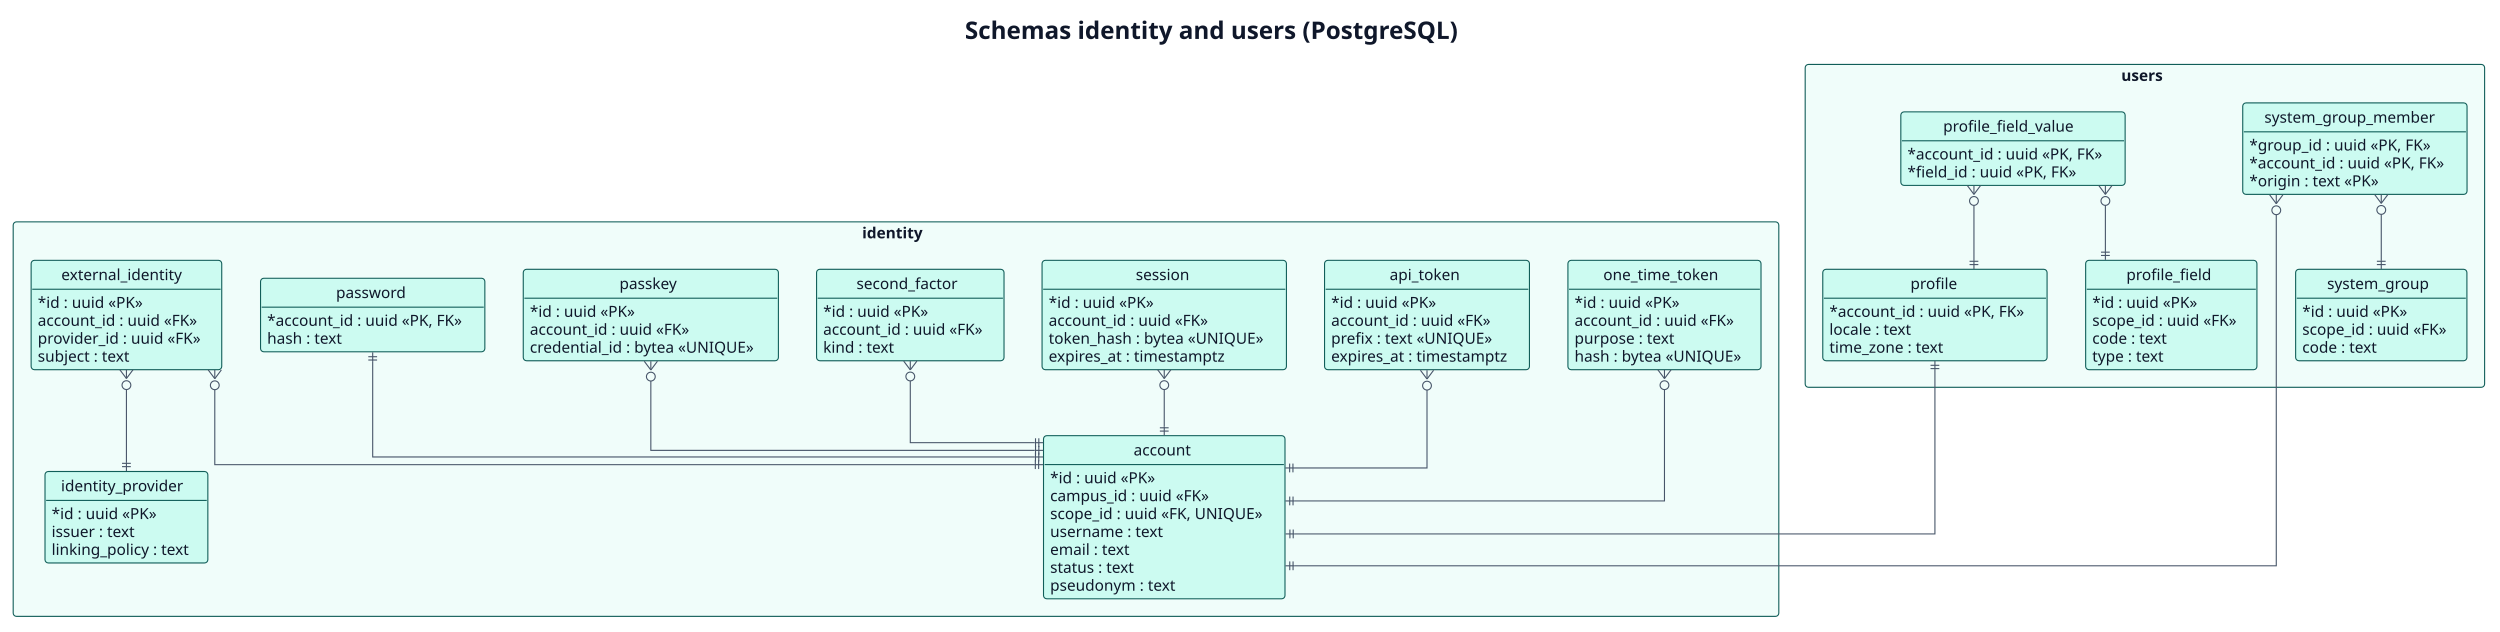
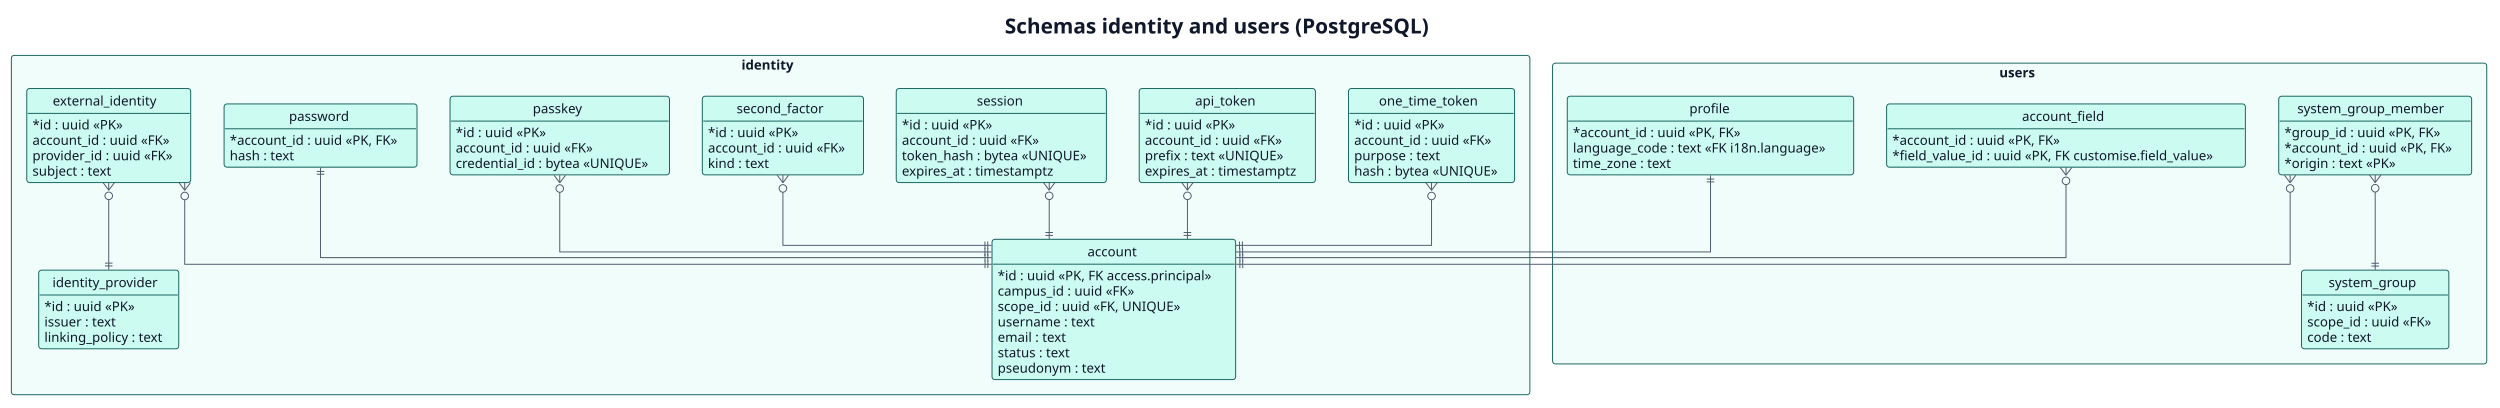
- <svg xmlns="http://www.w3.org/2000/svg" version="1.1" data-diagram-type="CLASS" style="width:2274px;height:574px;background:#FFFFFF;" width="2274px" height="574px" viewBox="0 0 2274 574" zoomAndPan="magnify" preserveAspectRatio="none" contentStyleType="text/css">
+ <svg xmlns="http://www.w3.org/2000/svg" version="1.1" data-diagram-type="CLASS" style="width:2644px;height:431px;background:#FFFFFF;" width="2644px" height="431px" viewBox="0 0 2644 431" zoomAndPan="magnify" preserveAspectRatio="none" contentStyleType="text/css">
  <defs />
  <g font-family="sans-serif" lengthAdjust="spacing">
    <g class="title" data-source-line="108">
-       <text x="877.661" y="35.421" fill="#0F172A" font-size="22" textLength="516.678" font-weight="700" font-family="Verdana">Schemas identity and users (PostgreSQL)</text>
+       <text x="1062.661" y="35.421" fill="#0F172A" font-size="22" textLength="516.678" font-weight="700" font-family="Verdana">Schemas identity and users (PostgreSQL)</text>
    </g>
    <g class="cluster" data-qualified-name="identity" id="ent0001" data-source-line="110">
-       <rect x="12" y="201.799" width="1606" height="358.86" fill="#F0FDFA" style="stroke:#115E59;stroke-width:1;" rx="3" ry="3" />
-       <text x="784.204" y="216.794" fill="#0F172A" font-size="14" textLength="61.592" font-weight="700" font-family="Verdana">identity</text>
+       <rect x="12" y="58.609" width="1606" height="358.86" fill="#F0FDFA" style="stroke:#115E59;stroke-width:1;" rx="3" ry="3" />
+       <text x="784.204" y="73.604" fill="#0F172A" font-size="14" textLength="61.592" font-weight="700" font-family="Verdana">identity</text>
    </g>
    <g class="cluster" data-qualified-name="users" id="ent0011" data-source-line="164">
-       <rect x="1642" y="58.609" width="618" height="293.67" fill="#F0FDFA" style="stroke:#115E59;stroke-width:1;" rx="3" ry="3" />
-       <text x="1929.484" y="73.604" fill="#0F172A" font-size="14" textLength="43.032" font-weight="700" font-family="Verdana">users</text>
+       <rect x="1642" y="66.759" width="988" height="318.12" fill="#F0FDFA" style="stroke:#115E59;stroke-width:1;" rx="3" ry="3" />
+       <text x="2114.484" y="81.754" fill="#0F172A" font-size="14" textLength="43.032" font-weight="700" font-family="Verdana">users</text>
    </g>
    <g class="entity" data-qualified-name="identity.account" id="ent0002" data-source-line="111">
-       <rect x="949.18" y="396.279" width="219.648" height="148.375" fill="#CCFBF1" style="stroke:#115E59;stroke-width:1;" rx="3" ry="3" />
-       <text x="1031.117" y="414.274" fill="#0F172A" font-size="14" textLength="55.774" font-family="Verdana">account</text>
-       <line x1="950.18" y1="422.576" x2="1167.828" y2="422.576" style="stroke:#115E59;stroke-width:1;" />
-       <text x="955.18" y="439.571" fill="#0F172A" font-size="14" textLength="103.12" font-family="Verdana">*id : uuid «PK»</text>
-       <text x="955.18" y="455.868" fill="#0F172A" font-size="14" textLength="157.698" font-family="Verdana">campus_id : uuid «FK»</text>
-       <text x="955.18" y="472.165" fill="#0F172A" font-size="14" textLength="207.648" font-family="Verdana">scope_id : uuid «FK, UNIQUE»</text>
-       <text x="955.18" y="488.462" fill="#0F172A" font-size="14" textLength="111.733" font-family="Verdana">username : text</text>
-       <text x="955.18" y="504.759" fill="#0F172A" font-size="14" textLength="80.104" font-family="Verdana">email : text</text>
-       <text x="955.18" y="521.056" fill="#0F172A" font-size="14" textLength="84.513" font-family="Verdana">status : text</text>
-       <text x="955.18" y="537.353" fill="#0F172A" font-size="14" textLength="123.409" font-family="Verdana">pseudonym : text</text>
+       <rect x="1049.16" y="253.089" width="257.677" height="148.375" fill="#CCFBF1" style="stroke:#115E59;stroke-width:1;" rx="3" ry="3" />
+       <text x="1150.111" y="271.084" fill="#0F172A" font-size="14" textLength="55.774" font-family="Verdana">account</text>
+       <line x1="1050.16" y1="279.386" x2="1305.837" y2="279.386" style="stroke:#115E59;stroke-width:1;" />
+       <text x="1055.16" y="296.381" fill="#0F172A" font-size="14" textLength="245.677" font-family="Verdana">*id : uuid «PK, FK access.principal»</text>
+       <text x="1055.16" y="312.678" fill="#0F172A" font-size="14" textLength="157.698" font-family="Verdana">campus_id : uuid «FK»</text>
+       <text x="1055.16" y="328.975" fill="#0F172A" font-size="14" textLength="207.648" font-family="Verdana">scope_id : uuid «FK, UNIQUE»</text>
+       <text x="1055.16" y="345.272" fill="#0F172A" font-size="14" textLength="111.733" font-family="Verdana">username : text</text>
+       <text x="1055.16" y="361.569" fill="#0F172A" font-size="14" textLength="80.104" font-family="Verdana">email : text</text>
+       <text x="1055.16" y="377.866" fill="#0F172A" font-size="14" textLength="84.513" font-family="Verdana">status : text</text>
+       <text x="1055.16" y="394.163" fill="#0F172A" font-size="14" textLength="123.409" font-family="Verdana">pseudonym : text</text>
    </g>
    <g class="entity" data-qualified-name="identity.password" id="ent0003" data-source-line="120">
-       <rect x="236.99" y="253.099" width="204.028" height="66.891" fill="#CCFBF1" style="stroke:#115E59;stroke-width:1;" rx="3" ry="3" />
-       <text x="305.648" y="271.094" fill="#0F172A" font-size="14" textLength="66.712" font-family="Verdana">password</text>
-       <line x1="237.99" y1="279.396" x2="440.018" y2="279.396" style="stroke:#115E59;stroke-width:1;" />
-       <text x="242.99" y="296.391" fill="#0F172A" font-size="14" textLength="192.028" font-family="Verdana">*account_id : uuid «PK, FK»</text>
-       <text x="242.99" y="312.688" fill="#0F172A" font-size="14" textLength="75.113" font-family="Verdana">hash : text</text>
+       <rect x="236.99" y="109.909" width="204.028" height="66.891" fill="#CCFBF1" style="stroke:#115E59;stroke-width:1;" rx="3" ry="3" />
+       <text x="305.648" y="127.904" fill="#0F172A" font-size="14" textLength="66.712" font-family="Verdana">password</text>
+       <line x1="237.99" y1="136.206" x2="440.018" y2="136.206" style="stroke:#115E59;stroke-width:1;" />
+       <text x="242.99" y="153.201" fill="#0F172A" font-size="14" textLength="192.028" font-family="Verdana">*account_id : uuid «PK, FK»</text>
+       <text x="242.99" y="169.498" fill="#0F172A" font-size="14" textLength="75.113" font-family="Verdana">hash : text</text>
    </g>
    <g class="entity" data-qualified-name="identity.passkey" id="ent0004" data-source-line="124">
-       <rect x="475.96" y="244.949" width="232.076" height="83.188" fill="#CCFBF1" style="stroke:#115E59;stroke-width:1;" rx="3" ry="3" />
-       <text x="563.468" y="262.944" fill="#0F172A" font-size="14" textLength="57.06" font-family="Verdana">passkey</text>
-       <line x1="476.96" y1="271.246" x2="707.036" y2="271.246" style="stroke:#115E59;stroke-width:1;" />
-       <text x="481.96" y="288.241" fill="#0F172A" font-size="14" textLength="103.12" font-family="Verdana">*id : uuid «PK»</text>
-       <text x="481.96" y="304.538" fill="#0F172A" font-size="14" textLength="158.505" font-family="Verdana">account_id : uuid «FK»</text>
-       <text x="481.96" y="320.835" fill="#0F172A" font-size="14" textLength="220.076" font-family="Verdana">credential_id : bytea «UNIQUE»</text>
+       <rect x="475.96" y="101.759" width="232.076" height="83.188" fill="#CCFBF1" style="stroke:#115E59;stroke-width:1;" rx="3" ry="3" />
+       <text x="563.468" y="119.754" fill="#0F172A" font-size="14" textLength="57.06" font-family="Verdana">passkey</text>
+       <line x1="476.96" y1="128.056" x2="707.036" y2="128.056" style="stroke:#115E59;stroke-width:1;" />
+       <text x="481.96" y="145.051" fill="#0F172A" font-size="14" textLength="103.12" font-family="Verdana">*id : uuid «PK»</text>
+       <text x="481.96" y="161.348" fill="#0F172A" font-size="14" textLength="158.505" font-family="Verdana">account_id : uuid «FK»</text>
+       <text x="481.96" y="177.645" fill="#0F172A" font-size="14" textLength="220.076" font-family="Verdana">credential_id : bytea «UNIQUE»</text>
    </g>
    <g class="entity" data-qualified-name="identity.identity_provider" id="ent0005" data-source-line="129">
-       <rect x="40.94" y="428.879" width="148.117" height="83.188" fill="#CCFBF1" style="stroke:#115E59;stroke-width:1;" rx="3" ry="3" />
-       <text x="55.471" y="446.874" fill="#0F172A" font-size="14" textLength="119.055" font-family="Verdana">identity_provider</text>
-       <line x1="41.94" y1="455.176" x2="188.057" y2="455.176" style="stroke:#115E59;stroke-width:1;" />
-       <text x="46.94" y="472.171" fill="#0F172A" font-size="14" textLength="103.12" font-family="Verdana">*id : uuid «PK»</text>
-       <text x="46.94" y="488.468" fill="#0F172A" font-size="14" textLength="83.214" font-family="Verdana">issuer : text</text>
-       <text x="46.94" y="504.765" fill="#0F172A" font-size="14" textLength="136.117" font-family="Verdana">linking_policy : text</text>
+       <rect x="40.94" y="285.689" width="148.117" height="83.188" fill="#CCFBF1" style="stroke:#115E59;stroke-width:1;" rx="3" ry="3" />
+       <text x="55.471" y="303.684" fill="#0F172A" font-size="14" textLength="119.055" font-family="Verdana">identity_provider</text>
+       <line x1="41.94" y1="311.986" x2="188.057" y2="311.986" style="stroke:#115E59;stroke-width:1;" />
+       <text x="46.94" y="328.981" fill="#0F172A" font-size="14" textLength="103.12" font-family="Verdana">*id : uuid «PK»</text>
+       <text x="46.94" y="345.278" fill="#0F172A" font-size="14" textLength="83.214" font-family="Verdana">issuer : text</text>
+       <text x="46.94" y="361.575" fill="#0F172A" font-size="14" textLength="136.117" font-family="Verdana">linking_policy : text</text>
    </g>
    <g class="entity" data-qualified-name="identity.external_identity" id="ent0006" data-source-line="134">
-       <rect x="28.32" y="236.799" width="173.369" height="99.484" fill="#CCFBF1" style="stroke:#115E59;stroke-width:1;" rx="3" ry="3" />
-       <text x="55.747" y="254.794" fill="#0F172A" font-size="14" textLength="118.515" font-family="Verdana">external_identity</text>
-       <line x1="29.32" y1="263.096" x2="200.689" y2="263.096" style="stroke:#115E59;stroke-width:1;" />
-       <text x="34.32" y="280.091" fill="#0F172A" font-size="14" textLength="103.12" font-family="Verdana">*id : uuid «PK»</text>
-       <text x="34.32" y="296.388" fill="#0F172A" font-size="14" textLength="158.505" font-family="Verdana">account_id : uuid «FK»</text>
-       <text x="34.32" y="312.685" fill="#0F172A" font-size="14" textLength="161.369" font-family="Verdana">provider_id : uuid «FK»</text>
-       <text x="34.32" y="328.982" fill="#0F172A" font-size="14" textLength="92.237" font-family="Verdana">subject : text</text>
+       <rect x="28.32" y="93.609" width="173.369" height="99.484" fill="#CCFBF1" style="stroke:#115E59;stroke-width:1;" rx="3" ry="3" />
+       <text x="55.747" y="111.604" fill="#0F172A" font-size="14" textLength="118.515" font-family="Verdana">external_identity</text>
+       <line x1="29.32" y1="119.906" x2="200.689" y2="119.906" style="stroke:#115E59;stroke-width:1;" />
+       <text x="34.32" y="136.901" fill="#0F172A" font-size="14" textLength="103.12" font-family="Verdana">*id : uuid «PK»</text>
+       <text x="34.32" y="153.198" fill="#0F172A" font-size="14" textLength="158.505" font-family="Verdana">account_id : uuid «FK»</text>
+       <text x="34.32" y="169.495" fill="#0F172A" font-size="14" textLength="161.369" font-family="Verdana">provider_id : uuid «FK»</text>
+       <text x="34.32" y="185.792" fill="#0F172A" font-size="14" textLength="92.237" font-family="Verdana">subject : text</text>
    </g>
    <g class="entity" data-qualified-name="identity.second_factor" id="ent0007" data-source-line="140">
-       <rect x="742.75" y="244.949" width="170.505" height="83.188" fill="#CCFBF1" style="stroke:#115E59;stroke-width:1;" rx="3" ry="3" />
-       <text x="779.03" y="262.944" fill="#0F172A" font-size="14" textLength="97.945" font-family="Verdana">second_factor</text>
-       <line x1="743.75" y1="271.246" x2="912.255" y2="271.246" style="stroke:#115E59;stroke-width:1;" />
-       <text x="748.75" y="288.241" fill="#0F172A" font-size="14" textLength="103.12" font-family="Verdana">*id : uuid «PK»</text>
-       <text x="748.75" y="304.538" fill="#0F172A" font-size="14" textLength="158.505" font-family="Verdana">account_id : uuid «FK»</text>
-       <text x="748.75" y="320.835" fill="#0F172A" font-size="14" textLength="71.251" font-family="Verdana">kind : text</text>
+       <rect x="742.75" y="101.759" width="170.505" height="83.188" fill="#CCFBF1" style="stroke:#115E59;stroke-width:1;" rx="3" ry="3" />
+       <text x="779.03" y="119.754" fill="#0F172A" font-size="14" textLength="97.945" font-family="Verdana">second_factor</text>
+       <line x1="743.75" y1="128.056" x2="912.255" y2="128.056" style="stroke:#115E59;stroke-width:1;" />
+       <text x="748.75" y="145.051" fill="#0F172A" font-size="14" textLength="103.12" font-family="Verdana">*id : uuid «PK»</text>
+       <text x="748.75" y="161.348" fill="#0F172A" font-size="14" textLength="158.505" font-family="Verdana">account_id : uuid «FK»</text>
+       <text x="748.75" y="177.645" fill="#0F172A" font-size="14" textLength="71.251" font-family="Verdana">kind : text</text>
    </g>
    <g class="entity" data-qualified-name="identity.session" id="ent0008" data-source-line="145">
-       <rect x="947.86" y="236.799" width="222.28" height="99.484" fill="#CCFBF1" style="stroke:#115E59;stroke-width:1;" rx="3" ry="3" />
-       <text x="1033.089" y="254.794" fill="#0F172A" font-size="14" textLength="51.823" font-family="Verdana">session</text>
-       <line x1="948.86" y1="263.096" x2="1169.14" y2="263.096" style="stroke:#115E59;stroke-width:1;" />
-       <text x="953.86" y="280.091" fill="#0F172A" font-size="14" textLength="103.12" font-family="Verdana">*id : uuid «PK»</text>
-       <text x="953.86" y="296.388" fill="#0F172A" font-size="14" textLength="158.505" font-family="Verdana">account_id : uuid «FK»</text>
-       <text x="953.86" y="312.685" fill="#0F172A" font-size="14" textLength="210.28" font-family="Verdana">token_hash : bytea «UNIQUE»</text>
-       <text x="953.86" y="328.982" fill="#0F172A" font-size="14" textLength="174.378" font-family="Verdana">expires_at : timestamptz</text>
+       <rect x="947.86" y="93.609" width="222.28" height="99.484" fill="#CCFBF1" style="stroke:#115E59;stroke-width:1;" rx="3" ry="3" />
+       <text x="1033.089" y="111.604" fill="#0F172A" font-size="14" textLength="51.823" font-family="Verdana">session</text>
+       <line x1="948.86" y1="119.906" x2="1169.14" y2="119.906" style="stroke:#115E59;stroke-width:1;" />
+       <text x="953.86" y="136.901" fill="#0F172A" font-size="14" textLength="103.12" font-family="Verdana">*id : uuid «PK»</text>
+       <text x="953.86" y="153.198" fill="#0F172A" font-size="14" textLength="158.505" font-family="Verdana">account_id : uuid «FK»</text>
+       <text x="953.86" y="169.495" fill="#0F172A" font-size="14" textLength="210.28" font-family="Verdana">token_hash : bytea «UNIQUE»</text>
+       <text x="953.86" y="185.792" fill="#0F172A" font-size="14" textLength="174.378" font-family="Verdana">expires_at : timestamptz</text>
    </g>
    <g class="entity" data-qualified-name="identity.api_token" id="ent0009" data-source-line="151">
-       <rect x="1204.81" y="236.799" width="186.378" height="99.484" fill="#CCFBF1" style="stroke:#115E59;stroke-width:1;" rx="3" ry="3" />
-       <text x="1263.997" y="254.794" fill="#0F172A" font-size="14" textLength="68.004" font-family="Verdana">api_token</text>
-       <line x1="1205.81" y1="263.096" x2="1390.188" y2="263.096" style="stroke:#115E59;stroke-width:1;" />
-       <text x="1210.81" y="280.091" fill="#0F172A" font-size="14" textLength="103.12" font-family="Verdana">*id : uuid «PK»</text>
-       <text x="1210.81" y="296.388" fill="#0F172A" font-size="14" textLength="158.505" font-family="Verdana">account_id : uuid «FK»</text>
-       <text x="1210.81" y="312.685" fill="#0F172A" font-size="14" textLength="158.396" font-family="Verdana">prefix : text «UNIQUE»</text>
-       <text x="1210.81" y="328.982" fill="#0F172A" font-size="14" textLength="174.378" font-family="Verdana">expires_at : timestamptz</text>
+       <rect x="1204.81" y="93.609" width="186.378" height="99.484" fill="#CCFBF1" style="stroke:#115E59;stroke-width:1;" rx="3" ry="3" />
+       <text x="1263.997" y="111.604" fill="#0F172A" font-size="14" textLength="68.004" font-family="Verdana">api_token</text>
+       <line x1="1205.81" y1="119.906" x2="1390.188" y2="119.906" style="stroke:#115E59;stroke-width:1;" />
+       <text x="1210.81" y="136.901" fill="#0F172A" font-size="14" textLength="103.12" font-family="Verdana">*id : uuid «PK»</text>
+       <text x="1210.81" y="153.198" fill="#0F172A" font-size="14" textLength="158.505" font-family="Verdana">account_id : uuid «FK»</text>
+       <text x="1210.81" y="169.495" fill="#0F172A" font-size="14" textLength="158.396" font-family="Verdana">prefix : text «UNIQUE»</text>
+       <text x="1210.81" y="185.792" fill="#0F172A" font-size="14" textLength="174.378" font-family="Verdana">expires_at : timestamptz</text>
    </g>
    <g class="entity" data-qualified-name="identity.one_time_token" id="ent0010" data-source-line="157">
-       <rect x="1426.18" y="236.799" width="175.632" height="99.484" fill="#CCFBF1" style="stroke:#115E59;stroke-width:1;" rx="3" ry="3" />
-       <text x="1458.331" y="254.794" fill="#0F172A" font-size="14" textLength="111.33" font-family="Verdana">one_time_token</text>
-       <line x1="1427.18" y1="263.096" x2="1600.812" y2="263.096" style="stroke:#115E59;stroke-width:1;" />
-       <text x="1432.18" y="280.091" fill="#0F172A" font-size="14" textLength="103.12" font-family="Verdana">*id : uuid «PK»</text>
-       <text x="1432.18" y="296.388" fill="#0F172A" font-size="14" textLength="158.505" font-family="Verdana">account_id : uuid «FK»</text>
-       <text x="1432.18" y="312.685" fill="#0F172A" font-size="14" textLength="98.369" font-family="Verdana">purpose : text</text>
-       <text x="1432.18" y="328.982" fill="#0F172A" font-size="14" textLength="163.632" font-family="Verdana">hash : bytea «UNIQUE»</text>
+       <rect x="1426.18" y="93.609" width="175.632" height="99.484" fill="#CCFBF1" style="stroke:#115E59;stroke-width:1;" rx="3" ry="3" />
+       <text x="1458.331" y="111.604" fill="#0F172A" font-size="14" textLength="111.33" font-family="Verdana">one_time_token</text>
+       <line x1="1427.18" y1="119.906" x2="1600.812" y2="119.906" style="stroke:#115E59;stroke-width:1;" />
+       <text x="1432.18" y="136.901" fill="#0F172A" font-size="14" textLength="103.12" font-family="Verdana">*id : uuid «PK»</text>
+       <text x="1432.18" y="153.198" fill="#0F172A" font-size="14" textLength="158.505" font-family="Verdana">account_id : uuid «FK»</text>
+       <text x="1432.18" y="169.495" fill="#0F172A" font-size="14" textLength="98.369" font-family="Verdana">purpose : text</text>
+       <text x="1432.18" y="185.792" fill="#0F172A" font-size="14" textLength="163.632" font-family="Verdana">hash : bytea «UNIQUE»</text>
    </g>
    <g class="entity" data-qualified-name="users.profile" id="ent0012" data-source-line="165">
-       <rect x="1657.99" y="244.949" width="204.028" height="83.188" fill="#CCFBF1" style="stroke:#115E59;stroke-width:1;" rx="3" ry="3" />
-       <text x="1737.74" y="262.944" fill="#0F172A" font-size="14" textLength="44.529" font-family="Verdana">profile</text>
-       <line x1="1658.99" y1="271.246" x2="1861.018" y2="271.246" style="stroke:#115E59;stroke-width:1;" />
-       <text x="1663.99" y="288.241" fill="#0F172A" font-size="14" textLength="192.028" font-family="Verdana">*account_id : uuid «PK, FK»</text>
-       <text x="1663.99" y="304.538" fill="#0F172A" font-size="14" textLength="82.729" font-family="Verdana">locale : text</text>
-       <text x="1663.99" y="320.835" fill="#0F172A" font-size="14" textLength="113.524" font-family="Verdana">time_zone : text</text>
-     </g>
-     <g class="entity" data-qualified-name="users.profile_field" id="ent0013" data-source-line="170">
-       <rect x="1897.11" y="236.799" width="155.787" height="99.484" fill="#CCFBF1" style="stroke:#115E59;stroke-width:1;" rx="3" ry="3" />
-       <text x="1934.135" y="254.794" fill="#0F172A" font-size="14" textLength="81.737" font-family="Verdana">profile_field</text>
-       <line x1="1898.11" y1="263.096" x2="2051.897" y2="263.096" style="stroke:#115E59;stroke-width:1;" />
-       <text x="1903.11" y="280.091" fill="#0F172A" font-size="14" textLength="103.12" font-family="Verdana">*id : uuid «PK»</text>
-       <text x="1903.11" y="296.388" fill="#0F172A" font-size="14" textLength="143.787" font-family="Verdana">scope_id : uuid «FK»</text>
-       <text x="1903.11" y="312.685" fill="#0F172A" font-size="14" textLength="75.257" font-family="Verdana">code : text</text>
-       <text x="1903.11" y="328.982" fill="#0F172A" font-size="14" textLength="72.769" font-family="Verdana">type : text</text>
-     </g>
-     <g class="entity" data-qualified-name="users.profile_field_value" id="ent0014" data-source-line="176">
-       <rect x="1728.99" y="101.759" width="204.028" height="66.891" fill="#CCFBF1" style="stroke:#115E59;stroke-width:1;" rx="3" ry="3" />
-       <text x="1767.515" y="119.754" fill="#0F172A" font-size="14" textLength="126.978" font-family="Verdana">profile_field_value</text>
-       <line x1="1729.99" y1="128.056" x2="1932.018" y2="128.056" style="stroke:#115E59;stroke-width:1;" />
-       <text x="1734.99" y="145.051" fill="#0F172A" font-size="14" textLength="192.028" font-family="Verdana">*account_id : uuid «PK, FK»</text>
-       <text x="1734.99" y="161.348" fill="#0F172A" font-size="14" textLength="166.462" font-family="Verdana">*field_id : uuid «PK, FK»</text>
-     </g>
-     <g class="entity" data-qualified-name="users.system_group" id="ent0015" data-source-line="180">
-       <rect x="2088.11" y="244.949" width="155.787" height="83.188" fill="#CCFBF1" style="stroke:#115E59;stroke-width:1;" rx="3" ry="3" />
-       <text x="2116.713" y="262.944" fill="#0F172A" font-size="14" textLength="98.581" font-family="Verdana">system_group</text>
-       <line x1="2089.11" y1="271.246" x2="2242.897" y2="271.246" style="stroke:#115E59;stroke-width:1;" />
-       <text x="2094.11" y="288.241" fill="#0F172A" font-size="14" textLength="103.12" font-family="Verdana">*id : uuid «PK»</text>
-       <text x="2094.11" y="304.538" fill="#0F172A" font-size="14" textLength="143.787" font-family="Verdana">scope_id : uuid «FK»</text>
-       <text x="2094.11" y="320.835" fill="#0F172A" font-size="14" textLength="75.257" font-family="Verdana">code : text</text>
-     </g>
-     <g class="entity" data-qualified-name="users.system_group_member" id="ent0016" data-source-line="185">
-       <rect x="2039.99" y="93.609" width="204.028" height="83.188" fill="#CCFBF1" style="stroke:#115E59;stroke-width:1;" rx="3" ry="3" />
-       <text x="2059.641" y="111.604" fill="#0F172A" font-size="14" textLength="164.726" font-family="Verdana">system_group_member</text>
-       <line x1="2040.99" y1="119.906" x2="2243.018" y2="119.906" style="stroke:#115E59;stroke-width:1;" />
-       <text x="2045.99" y="136.901" fill="#0F172A" font-size="14" textLength="177.222" font-family="Verdana">*group_id : uuid «PK, FK»</text>
-       <text x="2045.99" y="153.198" fill="#0F172A" font-size="14" textLength="192.028" font-family="Verdana">*account_id : uuid «PK, FK»</text>
-       <text x="2045.99" y="169.495" fill="#0F172A" font-size="14" textLength="127.559" font-family="Verdana">*origin : text «PK»</text>
-     </g>
-     <g class="link" data-entity-1="ent0003" data-entity-2="ent0002" id="lnk17" data-source-line="192" data-link-type="association">
-       <path d="M339,328.469 C339,366.719 339,415.659 339,415.659 C339,415.659 739.17,415.659 940.86,415.659" style="stroke:#475569;stroke-width:1;" fill="none" id="password-account" codeLine="192" />
-       <line x1="335" y1="324.469" x2="343" y2="324.469" style="stroke:#475569;stroke-width:1;" />
-       <line x1="335" y1="327.469" x2="343" y2="327.469" style="stroke:#475569;stroke-width:1;" />
-       <line x1="339" y1="328.469" x2="339" y2="320.469" style="stroke:#475569;stroke-width:1;" />
-       <line x1="944.86" y1="411.659" x2="944.86" y2="419.659" style="stroke:#475569;stroke-width:1;" />
-       <line x1="941.86" y1="411.659" x2="941.86" y2="419.659" style="stroke:#475569;stroke-width:1;" />
-       <line x1="940.86" y1="415.659" x2="948.86" y2="415.659" style="stroke:#475569;stroke-width:1;" />
-     </g>
-     <g class="link" data-entity-1="ent0004" data-entity-2="ent0002" id="lnk18" data-source-line="193" data-link-type="crowfoot">
-       <path d="M592,346.569 C592,382.229 592,409.659 592,409.659 C592,409.659 802.85,409.659 940.92,409.659" style="stroke:#475569;stroke-width:1;" fill="none" id="passkey-account" codeLine="193" />
-       <line x1="592" y1="336.569" x2="586" y2="328.569" style="stroke:#475569;stroke-width:1;" />
-       <line x1="592" y1="336.569" x2="598" y2="328.569" style="stroke:#475569;stroke-width:1;" />
-       <line x1="592" y1="336.569" x2="592" y2="328.569" style="stroke:#475569;stroke-width:1;" />
-       <ellipse cx="592" cy="342.569" rx="4" ry="4" fill="none" style="stroke:#475569;stroke-width:1;" />
-       <line x1="944.92" y1="405.659" x2="944.92" y2="413.659" style="stroke:#475569;stroke-width:1;" />
-       <line x1="941.92" y1="405.659" x2="941.92" y2="413.659" style="stroke:#475569;stroke-width:1;" />
-       <line x1="940.92" y1="409.659" x2="948.92" y2="409.659" style="stroke:#475569;stroke-width:1;" />
-     </g>
-     <g class="link" data-entity-1="ent0006" data-entity-2="ent0002" id="lnk19" data-source-line="194" data-link-type="crowfoot">
-       <path d="M195.37,354.449 C195.37,393.299 195.37,422.659 195.37,422.659 C195.37,422.659 707.92,422.659 940.74,422.659" style="stroke:#475569;stroke-width:1;" fill="none" id="external_identity-account" codeLine="194" />
-       <line x1="195.37" y1="344.449" x2="189.37" y2="336.449" style="stroke:#475569;stroke-width:1;" />
-       <line x1="195.37" y1="344.449" x2="201.37" y2="336.449" style="stroke:#475569;stroke-width:1;" />
-       <line x1="195.37" y1="344.449" x2="195.37" y2="336.449" style="stroke:#475569;stroke-width:1;" />
-       <ellipse cx="195.37" cy="350.449" rx="4" ry="4" fill="none" style="stroke:#475569;stroke-width:1;" />
-       <line x1="944.74" y1="418.659" x2="944.74" y2="426.659" style="stroke:#475569;stroke-width:1;" />
-       <line x1="941.74" y1="418.659" x2="941.74" y2="426.659" style="stroke:#475569;stroke-width:1;" />
-       <line x1="940.74" y1="422.659" x2="948.74" y2="422.659" style="stroke:#475569;stroke-width:1;" />
-     </g>
-     <g class="link" data-entity-1="ent0006" data-entity-2="ent0005" id="lnk20" data-source-line="195" data-link-type="crowfoot">
-       <path d="M115,354.319 C115,383.149 115,393.039 115,420.449" style="stroke:#475569;stroke-width:1;" fill="none" id="external_identity-identity_provider" codeLine="195" />
-       <line x1="115" y1="344.319" x2="109" y2="336.319" style="stroke:#475569;stroke-width:1;" />
-       <line x1="115" y1="344.319" x2="121" y2="336.319" style="stroke:#475569;stroke-width:1;" />
-       <line x1="115" y1="344.319" x2="115" y2="336.319" style="stroke:#475569;stroke-width:1;" />
-       <ellipse cx="115" cy="350.319" rx="4" ry="4" fill="none" style="stroke:#475569;stroke-width:1;" />
-       <line x1="119" y1="424.449" x2="111" y2="424.449" style="stroke:#475569;stroke-width:1;" />
-       <line x1="119" y1="421.449" x2="111" y2="421.449" style="stroke:#475569;stroke-width:1;" />
-       <line x1="115" y1="420.449" x2="115" y2="428.449" style="stroke:#475569;stroke-width:1;" />
-     </g>
-     <g class="link" data-entity-1="ent0007" data-entity-2="ent0002" id="lnk21" data-source-line="196" data-link-type="crowfoot">
-       <path d="M828,346.459 C828,379.719 828,402.659 828,402.659 C828,402.659 881.42,402.659 940.91,402.659" style="stroke:#475569;stroke-width:1;" fill="none" id="second_factor-account" codeLine="196" />
-       <line x1="828" y1="336.459" x2="822" y2="328.459" style="stroke:#475569;stroke-width:1;" />
-       <line x1="828" y1="336.459" x2="834" y2="328.459" style="stroke:#475569;stroke-width:1;" />
-       <line x1="828" y1="336.459" x2="828" y2="328.459" style="stroke:#475569;stroke-width:1;" />
-       <ellipse cx="828" cy="342.459" rx="4" ry="4" fill="none" style="stroke:#475569;stroke-width:1;" />
-       <line x1="944.91" y1="398.659" x2="944.91" y2="406.659" style="stroke:#475569;stroke-width:1;" />
-       <line x1="941.91" y1="398.659" x2="941.91" y2="406.659" style="stroke:#475569;stroke-width:1;" />
-       <line x1="940.91" y1="402.659" x2="948.91" y2="402.659" style="stroke:#475569;stroke-width:1;" />
-     </g>
-     <g class="link" data-entity-1="ent0008" data-entity-2="ent0002" id="lnk22" data-source-line="197" data-link-type="crowfoot">
-       <path d="M1059,354.319 C1059,372.719 1059,368.009 1059,388.119" style="stroke:#475569;stroke-width:1;" fill="none" id="session-account" codeLine="197" />
-       <line x1="1059" y1="344.319" x2="1053" y2="336.319" style="stroke:#475569;stroke-width:1;" />
-       <line x1="1059" y1="344.319" x2="1065" y2="336.319" style="stroke:#475569;stroke-width:1;" />
-       <line x1="1059" y1="344.319" x2="1059" y2="336.319" style="stroke:#475569;stroke-width:1;" />
-       <ellipse cx="1059" cy="350.319" rx="4" ry="4" fill="none" style="stroke:#475569;stroke-width:1;" />
-       <line x1="1063" y1="392.119" x2="1055" y2="392.119" style="stroke:#475569;stroke-width:1;" />
-       <line x1="1063" y1="389.119" x2="1055" y2="389.119" style="stroke:#475569;stroke-width:1;" />
-       <line x1="1059" y1="388.119" x2="1059" y2="396.119" style="stroke:#475569;stroke-width:1;" />
-     </g>
-     <g class="link" data-entity-1="ent0009" data-entity-2="ent0002" id="lnk23" data-source-line="198" data-link-type="crowfoot">
-       <path d="M1298,354.769 C1298,394.619 1298,425.659 1298,425.659 C1298,425.659 1239.78,425.659 1177.06,425.659" style="stroke:#475569;stroke-width:1;" fill="none" id="api_token-account" codeLine="198" />
-       <line x1="1298" y1="344.769" x2="1292" y2="336.769" style="stroke:#475569;stroke-width:1;" />
-       <line x1="1298" y1="344.769" x2="1304" y2="336.769" style="stroke:#475569;stroke-width:1;" />
-       <line x1="1298" y1="344.769" x2="1298" y2="336.769" style="stroke:#475569;stroke-width:1;" />
-       <ellipse cx="1298" cy="350.769" rx="4" ry="4" fill="none" style="stroke:#475569;stroke-width:1;" />
-       <line x1="1173.06" y1="429.659" x2="1173.06" y2="421.659" style="stroke:#475569;stroke-width:1;" />
-       <line x1="1176.06" y1="429.659" x2="1176.06" y2="421.659" style="stroke:#475569;stroke-width:1;" />
-       <line x1="1177.06" y1="425.659" x2="1169.06" y2="425.659" style="stroke:#475569;stroke-width:1;" />
-     </g>
-     <g class="link" data-entity-1="ent0010" data-entity-2="ent0002" id="lnk24" data-source-line="199" data-link-type="crowfoot">
-       <path d="M1514,354.369 C1514,404.249 1514,455.659 1514,455.659 C1514,455.659 1311.8,455.659 1177.14,455.659" style="stroke:#475569;stroke-width:1;" fill="none" id="one_time_token-account" codeLine="199" />
-       <line x1="1514" y1="344.369" x2="1508" y2="336.369" style="stroke:#475569;stroke-width:1;" />
-       <line x1="1514" y1="344.369" x2="1520" y2="336.369" style="stroke:#475569;stroke-width:1;" />
-       <line x1="1514" y1="344.369" x2="1514" y2="336.369" style="stroke:#475569;stroke-width:1;" />
-       <ellipse cx="1514" cy="350.369" rx="4" ry="4" fill="none" style="stroke:#475569;stroke-width:1;" />
-       <line x1="1173.14" y1="459.659" x2="1173.14" y2="451.659" style="stroke:#475569;stroke-width:1;" />
-       <line x1="1176.14" y1="459.659" x2="1176.14" y2="451.659" style="stroke:#475569;stroke-width:1;" />
-       <line x1="1177.14" y1="455.659" x2="1169.14" y2="455.659" style="stroke:#475569;stroke-width:1;" />
-     </g>
-     <g class="link" data-entity-1="ent0012" data-entity-2="ent0002" id="lnk25" data-source-line="200" data-link-type="association">
-       <path d="M1760,336.279 C1760,394.669 1760,485.659 1760,485.659 C1760,485.659 1374.71,485.659 1177.3,485.659" style="stroke:#475569;stroke-width:1;" fill="none" id="profile-account" codeLine="200" />
-       <line x1="1756" y1="332.279" x2="1764" y2="332.279" style="stroke:#475569;stroke-width:1;" />
-       <line x1="1756" y1="335.279" x2="1764" y2="335.279" style="stroke:#475569;stroke-width:1;" />
-       <line x1="1760" y1="336.279" x2="1760" y2="328.279" style="stroke:#475569;stroke-width:1;" />
-       <line x1="1173.3" y1="489.659" x2="1173.3" y2="481.659" style="stroke:#475569;stroke-width:1;" />
-       <line x1="1176.3" y1="489.659" x2="1176.3" y2="481.659" style="stroke:#475569;stroke-width:1;" />
-       <line x1="1177.3" y1="485.659" x2="1169.3" y2="485.659" style="stroke:#475569;stroke-width:1;" />
-     </g>
-     <g class="link" data-entity-1="ent0014" data-entity-2="ent0012" id="lnk26" data-source-line="201" data-link-type="crowfoot">
-       <path d="M1795.5,186.789 C1795.5,209.169 1795.5,212.749 1795.5,236.669" style="stroke:#475569;stroke-width:1;" fill="none" id="profile_field_value-profile" codeLine="201" />
-       <line x1="1795.5" y1="176.789" x2="1789.5" y2="168.789" style="stroke:#475569;stroke-width:1;" />
-       <line x1="1795.5" y1="176.789" x2="1801.5" y2="168.789" style="stroke:#475569;stroke-width:1;" />
-       <line x1="1795.5" y1="176.789" x2="1795.5" y2="168.789" style="stroke:#475569;stroke-width:1;" />
-       <ellipse cx="1795.5" cy="182.789" rx="4" ry="4" fill="none" style="stroke:#475569;stroke-width:1;" />
-       <line x1="1799.5" y1="240.669" x2="1791.5" y2="240.669" style="stroke:#475569;stroke-width:1;" />
-       <line x1="1799.5" y1="237.669" x2="1791.5" y2="237.669" style="stroke:#475569;stroke-width:1;" />
-       <line x1="1795.5" y1="236.669" x2="1795.5" y2="244.669" style="stroke:#475569;stroke-width:1;" />
-     </g>
-     <g class="link" data-entity-1="ent0014" data-entity-2="ent0013" id="lnk27" data-source-line="202" data-link-type="crowfoot">
-       <path d="M1915.06,186.789 C1915.06,206.649 1915.06,206.169 1915.06,228.369" style="stroke:#475569;stroke-width:1;" fill="none" id="profile_field_value-profile_field" codeLine="202" />
-       <line x1="1915.06" y1="176.789" x2="1909.06" y2="168.789" style="stroke:#475569;stroke-width:1;" />
-       <line x1="1915.06" y1="176.789" x2="1921.06" y2="168.789" style="stroke:#475569;stroke-width:1;" />
-       <line x1="1915.06" y1="176.789" x2="1915.06" y2="168.789" style="stroke:#475569;stroke-width:1;" />
-       <ellipse cx="1915.06" cy="182.789" rx="4" ry="4" fill="none" style="stroke:#475569;stroke-width:1;" />
-       <line x1="1919.06" y1="232.369" x2="1911.06" y2="232.369" style="stroke:#475569;stroke-width:1;" />
-       <line x1="1919.06" y1="229.369" x2="1911.06" y2="229.369" style="stroke:#475569;stroke-width:1;" />
-       <line x1="1915.06" y1="228.369" x2="1915.06" y2="236.369" style="stroke:#475569;stroke-width:1;" />
-     </g>
-     <g class="link" data-entity-1="ent0016" data-entity-2="ent0015" id="lnk28" data-source-line="203" data-link-type="crowfoot">
-       <path d="M2166,194.959 C2166,216.049 2166,215.559 2166,236.659" style="stroke:#475569;stroke-width:1;" fill="none" id="system_group_member-system_group" codeLine="203" />
-       <line x1="2166" y1="184.959" x2="2160" y2="176.959" style="stroke:#475569;stroke-width:1;" />
-       <line x1="2166" y1="184.959" x2="2172" y2="176.959" style="stroke:#475569;stroke-width:1;" />
-       <line x1="2166" y1="184.959" x2="2166" y2="176.959" style="stroke:#475569;stroke-width:1;" />
-       <ellipse cx="2166" cy="190.959" rx="4" ry="4" fill="none" style="stroke:#475569;stroke-width:1;" />
-       <line x1="2170" y1="240.659" x2="2162" y2="240.659" style="stroke:#475569;stroke-width:1;" />
-       <line x1="2170" y1="237.659" x2="2162" y2="237.659" style="stroke:#475569;stroke-width:1;" />
-       <line x1="2166" y1="236.659" x2="2166" y2="244.659" style="stroke:#475569;stroke-width:1;" />
-     </g>
-     <g class="link" data-entity-1="ent0016" data-entity-2="ent0002" id="lnk29" data-source-line="204" data-link-type="crowfoot">
-       <path d="M2070.5,195.259 C2070.5,294.059 2070.5,514.659 2070.5,514.659 C2070.5,514.659 1439.33,514.659 1177.17,514.659" style="stroke:#475569;stroke-width:1;" fill="none" id="system_group_member-account" codeLine="204" />
-       <line x1="2070.5" y1="185.259" x2="2064.5" y2="177.259" style="stroke:#475569;stroke-width:1;" />
-       <line x1="2070.5" y1="185.259" x2="2076.5" y2="177.259" style="stroke:#475569;stroke-width:1;" />
-       <line x1="2070.5" y1="185.259" x2="2070.5" y2="177.259" style="stroke:#475569;stroke-width:1;" />
-       <ellipse cx="2070.5" cy="191.259" rx="4" ry="4" fill="none" style="stroke:#475569;stroke-width:1;" />
-       <line x1="1173.17" y1="518.659" x2="1173.17" y2="510.659" style="stroke:#475569;stroke-width:1;" />
-       <line x1="1176.17" y1="518.659" x2="1176.17" y2="510.659" style="stroke:#475569;stroke-width:1;" />
-       <line x1="1177.17" y1="514.659" x2="1169.17" y2="514.659" style="stroke:#475569;stroke-width:1;" />
+       <rect x="1657.54" y="101.759" width="302.91" height="83.188" fill="#CCFBF1" style="stroke:#115E59;stroke-width:1;" rx="3" ry="3" />
+       <text x="1786.73" y="119.754" fill="#0F172A" font-size="14" textLength="44.529" font-family="Verdana">profile</text>
+       <line x1="1658.54" y1="128.056" x2="1959.45" y2="128.056" style="stroke:#115E59;stroke-width:1;" />
+       <text x="1663.54" y="145.051" fill="#0F172A" font-size="14" textLength="192.028" font-family="Verdana">*account_id : uuid «PK, FK»</text>
+       <text x="1663.54" y="161.348" fill="#0F172A" font-size="14" textLength="290.91" font-family="Verdana">language_code : text «FK i18n.language»</text>
+       <text x="1663.54" y="177.645" fill="#0F172A" font-size="14" textLength="113.524" font-family="Verdana">time_zone : text</text>
+     </g>
+     <g class="entity" data-qualified-name="users.account_field" id="ent0013" data-source-line="170">
+       <rect x="1995.3" y="109.909" width="379.404" height="66.891" fill="#CCFBF1" style="stroke:#115E59;stroke-width:1;" rx="3" ry="3" />
+       <text x="2138.511" y="127.904" fill="#0F172A" font-size="14" textLength="92.982" font-family="Verdana">account_field</text>
+       <line x1="1996.3" y1="136.206" x2="2373.704" y2="136.206" style="stroke:#115E59;stroke-width:1;" />
+       <text x="2001.3" y="153.201" fill="#0F172A" font-size="14" textLength="192.028" font-family="Verdana">*account_id : uuid «PK, FK»</text>
+       <text x="2001.3" y="169.498" fill="#0F172A" font-size="14" textLength="367.404" font-family="Verdana">*field_value_id : uuid «PK, FK customise.field_value»</text>
+     </g>
+     <g class="entity" data-qualified-name="users.system_group" id="ent0014" data-source-line="174">
+       <rect x="2434.11" y="285.689" width="155.787" height="83.188" fill="#CCFBF1" style="stroke:#115E59;stroke-width:1;" rx="3" ry="3" />
+       <text x="2462.713" y="303.684" fill="#0F172A" font-size="14" textLength="98.581" font-family="Verdana">system_group</text>
+       <line x1="2435.11" y1="311.986" x2="2588.897" y2="311.986" style="stroke:#115E59;stroke-width:1;" />
+       <text x="2440.11" y="328.981" fill="#0F172A" font-size="14" textLength="103.12" font-family="Verdana">*id : uuid «PK»</text>
+       <text x="2440.11" y="345.278" fill="#0F172A" font-size="14" textLength="143.787" font-family="Verdana">scope_id : uuid «FK»</text>
+       <text x="2440.11" y="361.575" fill="#0F172A" font-size="14" textLength="75.257" font-family="Verdana">code : text</text>
+     </g>
+     <g class="entity" data-qualified-name="users.system_group_member" id="ent0015" data-source-line="179">
+       <rect x="2409.99" y="101.759" width="204.028" height="83.188" fill="#CCFBF1" style="stroke:#115E59;stroke-width:1;" rx="3" ry="3" />
+       <text x="2429.641" y="119.754" fill="#0F172A" font-size="14" textLength="164.726" font-family="Verdana">system_group_member</text>
+       <line x1="2410.99" y1="128.056" x2="2613.018" y2="128.056" style="stroke:#115E59;stroke-width:1;" />
+       <text x="2415.99" y="145.051" fill="#0F172A" font-size="14" textLength="177.222" font-family="Verdana">*group_id : uuid «PK, FK»</text>
+       <text x="2415.99" y="161.348" fill="#0F172A" font-size="14" textLength="192.028" font-family="Verdana">*account_id : uuid «PK, FK»</text>
+       <text x="2415.99" y="177.645" fill="#0F172A" font-size="14" textLength="127.559" font-family="Verdana">*origin : text «PK»</text>
+     </g>
+     <g class="link" data-entity-1="ent0003" data-entity-2="ent0002" id="lnk16" data-source-line="186" data-link-type="association">
+       <path d="M339,185.279 C339,223.529 339,272.469 339,272.469 C339,272.469 805.4,272.469 1040.74,272.469" style="stroke:#475569;stroke-width:1;" fill="none" id="password-account" codeLine="186" />
+       <line x1="335" y1="181.279" x2="343" y2="181.279" style="stroke:#475569;stroke-width:1;" />
+       <line x1="335" y1="184.279" x2="343" y2="184.279" style="stroke:#475569;stroke-width:1;" />
+       <line x1="339" y1="185.279" x2="339" y2="177.279" style="stroke:#475569;stroke-width:1;" />
+       <line x1="1044.74" y1="268.469" x2="1044.74" y2="276.469" style="stroke:#475569;stroke-width:1;" />
+       <line x1="1041.74" y1="268.469" x2="1041.74" y2="276.469" style="stroke:#475569;stroke-width:1;" />
+       <line x1="1040.74" y1="272.469" x2="1048.74" y2="272.469" style="stroke:#475569;stroke-width:1;" />
+     </g>
+     <g class="link" data-entity-1="ent0004" data-entity-2="ent0002" id="lnk17" data-source-line="187" data-link-type="crowfoot">
+       <path d="M592,203.379 C592,239.039 592,266.469 592,266.469 C592,266.469 868.1,266.469 1040.67,266.469" style="stroke:#475569;stroke-width:1;" fill="none" id="passkey-account" codeLine="187" />
+       <line x1="592" y1="193.379" x2="586" y2="185.379" style="stroke:#475569;stroke-width:1;" />
+       <line x1="592" y1="193.379" x2="598" y2="185.379" style="stroke:#475569;stroke-width:1;" />
+       <line x1="592" y1="193.379" x2="592" y2="185.379" style="stroke:#475569;stroke-width:1;" />
+       <ellipse cx="592" cy="199.379" rx="4" ry="4" fill="none" style="stroke:#475569;stroke-width:1;" />
+       <line x1="1044.67" y1="262.469" x2="1044.67" y2="270.469" style="stroke:#475569;stroke-width:1;" />
+       <line x1="1041.67" y1="262.469" x2="1041.67" y2="270.469" style="stroke:#475569;stroke-width:1;" />
+       <line x1="1040.67" y1="266.469" x2="1048.67" y2="266.469" style="stroke:#475569;stroke-width:1;" />
+     </g>
+     <g class="link" data-entity-1="ent0006" data-entity-2="ent0002" id="lnk18" data-source-line="188" data-link-type="crowfoot">
+       <path d="M195.37,211.259 C195.37,250.109 195.37,279.469 195.37,279.469 C195.37,279.469 774.07,279.469 1040.78,279.469" style="stroke:#475569;stroke-width:1;" fill="none" id="external_identity-account" codeLine="188" />
+       <line x1="195.37" y1="201.259" x2="189.37" y2="193.259" style="stroke:#475569;stroke-width:1;" />
+       <line x1="195.37" y1="201.259" x2="201.37" y2="193.259" style="stroke:#475569;stroke-width:1;" />
+       <line x1="195.37" y1="201.259" x2="195.37" y2="193.259" style="stroke:#475569;stroke-width:1;" />
+       <ellipse cx="195.37" cy="207.259" rx="4" ry="4" fill="none" style="stroke:#475569;stroke-width:1;" />
+       <line x1="1044.78" y1="275.469" x2="1044.78" y2="283.469" style="stroke:#475569;stroke-width:1;" />
+       <line x1="1041.78" y1="275.469" x2="1041.78" y2="283.469" style="stroke:#475569;stroke-width:1;" />
+       <line x1="1040.78" y1="279.469" x2="1048.78" y2="279.469" style="stroke:#475569;stroke-width:1;" />
+     </g>
+     <g class="link" data-entity-1="ent0006" data-entity-2="ent0005" id="lnk19" data-source-line="189" data-link-type="crowfoot">
+       <path d="M115,211.129 C115,239.959 115,249.849 115,277.259" style="stroke:#475569;stroke-width:1;" fill="none" id="external_identity-identity_provider" codeLine="189" />
+       <line x1="115" y1="201.129" x2="109" y2="193.129" style="stroke:#475569;stroke-width:1;" />
+       <line x1="115" y1="201.129" x2="121" y2="193.129" style="stroke:#475569;stroke-width:1;" />
+       <line x1="115" y1="201.129" x2="115" y2="193.129" style="stroke:#475569;stroke-width:1;" />
+       <ellipse cx="115" cy="207.129" rx="4" ry="4" fill="none" style="stroke:#475569;stroke-width:1;" />
+       <line x1="119" y1="281.259" x2="111" y2="281.259" style="stroke:#475569;stroke-width:1;" />
+       <line x1="119" y1="278.259" x2="111" y2="278.259" style="stroke:#475569;stroke-width:1;" />
+       <line x1="115" y1="277.259" x2="115" y2="285.259" style="stroke:#475569;stroke-width:1;" />
+     </g>
+     <g class="link" data-entity-1="ent0007" data-entity-2="ent0002" id="lnk20" data-source-line="190" data-link-type="crowfoot">
+       <path d="M828,203.269 C828,236.529 828,259.469 828,259.469 C828,259.469 940.97,259.469 1040.67,259.469" style="stroke:#475569;stroke-width:1;" fill="none" id="second_factor-account" codeLine="190" />
+       <line x1="828" y1="193.269" x2="822" y2="185.269" style="stroke:#475569;stroke-width:1;" />
+       <line x1="828" y1="193.269" x2="834" y2="185.269" style="stroke:#475569;stroke-width:1;" />
+       <line x1="828" y1="193.269" x2="828" y2="185.269" style="stroke:#475569;stroke-width:1;" />
+       <ellipse cx="828" cy="199.269" rx="4" ry="4" fill="none" style="stroke:#475569;stroke-width:1;" />
+       <line x1="1044.67" y1="255.469" x2="1044.67" y2="263.469" style="stroke:#475569;stroke-width:1;" />
+       <line x1="1041.67" y1="255.469" x2="1041.67" y2="263.469" style="stroke:#475569;stroke-width:1;" />
+       <line x1="1040.67" y1="259.469" x2="1048.67" y2="259.469" style="stroke:#475569;stroke-width:1;" />
+     </g>
+     <g class="link" data-entity-1="ent0008" data-entity-2="ent0002" id="lnk21" data-source-line="191" data-link-type="crowfoot">
+       <path d="M1109.65,211.129 C1109.65,229.529 1109.65,224.819 1109.65,244.929" style="stroke:#475569;stroke-width:1;" fill="none" id="session-account" codeLine="191" />
+       <line x1="1109.65" y1="201.129" x2="1103.65" y2="193.129" style="stroke:#475569;stroke-width:1;" />
+       <line x1="1109.65" y1="201.129" x2="1115.65" y2="193.129" style="stroke:#475569;stroke-width:1;" />
+       <line x1="1109.65" y1="201.129" x2="1109.65" y2="193.129" style="stroke:#475569;stroke-width:1;" />
+       <ellipse cx="1109.65" cy="207.129" rx="4" ry="4" fill="none" style="stroke:#475569;stroke-width:1;" />
+       <line x1="1113.65" y1="248.929" x2="1105.65" y2="248.929" style="stroke:#475569;stroke-width:1;" />
+       <line x1="1113.65" y1="245.929" x2="1105.65" y2="245.929" style="stroke:#475569;stroke-width:1;" />
+       <line x1="1109.65" y1="244.929" x2="1109.65" y2="252.929" style="stroke:#475569;stroke-width:1;" />
+     </g>
+     <g class="link" data-entity-1="ent0009" data-entity-2="ent0002" id="lnk22" data-source-line="192" data-link-type="crowfoot">
+       <path d="M1255.82,211.129 C1255.82,229.529 1255.82,224.819 1255.82,244.929" style="stroke:#475569;stroke-width:1;" fill="none" id="api_token-account" codeLine="192" />
+       <line x1="1255.82" y1="201.129" x2="1249.82" y2="193.129" style="stroke:#475569;stroke-width:1;" />
+       <line x1="1255.82" y1="201.129" x2="1261.82" y2="193.129" style="stroke:#475569;stroke-width:1;" />
+       <line x1="1255.82" y1="201.129" x2="1255.82" y2="193.129" style="stroke:#475569;stroke-width:1;" />
+       <ellipse cx="1255.82" cy="207.129" rx="4" ry="4" fill="none" style="stroke:#475569;stroke-width:1;" />
+       <line x1="1259.82" y1="248.929" x2="1251.82" y2="248.929" style="stroke:#475569;stroke-width:1;" />
+       <line x1="1259.82" y1="245.929" x2="1251.82" y2="245.929" style="stroke:#475569;stroke-width:1;" />
+       <line x1="1255.82" y1="244.929" x2="1255.82" y2="252.929" style="stroke:#475569;stroke-width:1;" />
+     </g>
+     <g class="link" data-entity-1="ent0010" data-entity-2="ent0002" id="lnk23" data-source-line="193" data-link-type="crowfoot">
+       <path d="M1514,211.269 C1514,242.739 1514,259.469 1514,259.469 C1514,259.469 1409.7,259.469 1314.95,259.469" style="stroke:#475569;stroke-width:1;" fill="none" id="one_time_token-account" codeLine="193" />
+       <line x1="1514" y1="201.269" x2="1508" y2="193.269" style="stroke:#475569;stroke-width:1;" />
+       <line x1="1514" y1="201.269" x2="1520" y2="193.269" style="stroke:#475569;stroke-width:1;" />
+       <line x1="1514" y1="201.269" x2="1514" y2="193.269" style="stroke:#475569;stroke-width:1;" />
+       <ellipse cx="1514" cy="207.269" rx="4" ry="4" fill="none" style="stroke:#475569;stroke-width:1;" />
+       <line x1="1310.95" y1="263.469" x2="1310.95" y2="255.469" style="stroke:#475569;stroke-width:1;" />
+       <line x1="1313.95" y1="263.469" x2="1313.95" y2="255.469" style="stroke:#475569;stroke-width:1;" />
+       <line x1="1314.95" y1="259.469" x2="1306.95" y2="259.469" style="stroke:#475569;stroke-width:1;" />
+     </g>
+     <g class="link" data-entity-1="ent0012" data-entity-2="ent0002" id="lnk24" data-source-line="194" data-link-type="association">
+       <path d="M1809,193.379 C1809,229.039 1809,266.469 1809,266.469 C1809,266.469 1499.82,266.469 1315.21,266.469" style="stroke:#475569;stroke-width:1;" fill="none" id="profile-account" codeLine="194" />
+       <line x1="1805" y1="189.379" x2="1813" y2="189.379" style="stroke:#475569;stroke-width:1;" />
+       <line x1="1805" y1="192.379" x2="1813" y2="192.379" style="stroke:#475569;stroke-width:1;" />
+       <line x1="1809" y1="193.379" x2="1809" y2="185.379" style="stroke:#475569;stroke-width:1;" />
+       <line x1="1311.21" y1="270.469" x2="1311.21" y2="262.469" style="stroke:#475569;stroke-width:1;" />
+       <line x1="1314.21" y1="270.469" x2="1314.21" y2="262.469" style="stroke:#475569;stroke-width:1;" />
+       <line x1="1315.21" y1="266.469" x2="1307.21" y2="266.469" style="stroke:#475569;stroke-width:1;" />
+     </g>
+     <g class="link" data-entity-1="ent0013" data-entity-2="ent0002" id="lnk25" data-source-line="195" data-link-type="crowfoot">
+       <path d="M2185,195.279 C2185,233.529 2185,272.469 2185,272.469 C2185,272.469 1587.18,272.469 1315.33,272.469" style="stroke:#475569;stroke-width:1;" fill="none" id="account_field-account" codeLine="195" />
+       <line x1="2185" y1="185.279" x2="2179" y2="177.279" style="stroke:#475569;stroke-width:1;" />
+       <line x1="2185" y1="185.279" x2="2191" y2="177.279" style="stroke:#475569;stroke-width:1;" />
+       <line x1="2185" y1="185.279" x2="2185" y2="177.279" style="stroke:#475569;stroke-width:1;" />
+       <ellipse cx="2185" cy="191.279" rx="4" ry="4" fill="none" style="stroke:#475569;stroke-width:1;" />
+       <line x1="1311.33" y1="276.469" x2="1311.33" y2="268.469" style="stroke:#475569;stroke-width:1;" />
+       <line x1="1314.33" y1="276.469" x2="1314.33" y2="268.469" style="stroke:#475569;stroke-width:1;" />
+       <line x1="1315.33" y1="272.469" x2="1307.33" y2="272.469" style="stroke:#475569;stroke-width:1;" />
+     </g>
+     <g class="link" data-entity-1="ent0015" data-entity-2="ent0014" id="lnk26" data-source-line="196" data-link-type="crowfoot">
+       <path d="M2512,203.089 C2512,233.079 2512,247.359 2512,277.389" style="stroke:#475569;stroke-width:1;" fill="none" id="system_group_member-system_group" codeLine="196" />
+       <line x1="2512" y1="193.089" x2="2506" y2="185.089" style="stroke:#475569;stroke-width:1;" />
+       <line x1="2512" y1="193.089" x2="2518" y2="185.089" style="stroke:#475569;stroke-width:1;" />
+       <line x1="2512" y1="193.089" x2="2512" y2="185.089" style="stroke:#475569;stroke-width:1;" />
+       <ellipse cx="2512" cy="199.089" rx="4" ry="4" fill="none" style="stroke:#475569;stroke-width:1;" />
+       <line x1="2516" y1="281.389" x2="2508" y2="281.389" style="stroke:#475569;stroke-width:1;" />
+       <line x1="2516" y1="278.389" x2="2508" y2="278.389" style="stroke:#475569;stroke-width:1;" />
+       <line x1="2512" y1="277.389" x2="2512" y2="285.389" style="stroke:#475569;stroke-width:1;" />
+     </g>
+     <g class="link" data-entity-1="ent0015" data-entity-2="ent0002" id="lnk27" data-source-line="197" data-link-type="crowfoot">
+       <path d="M2422.05,203.299 C2422.05,243.299 2422.05,279.469 2422.05,279.469 C2422.05,279.469 1633.76,279.469 1315.32,279.469" style="stroke:#475569;stroke-width:1;" fill="none" id="system_group_member-account" codeLine="197" />
+       <line x1="2422.05" y1="193.299" x2="2416.05" y2="185.299" style="stroke:#475569;stroke-width:1;" />
+       <line x1="2422.05" y1="193.299" x2="2428.05" y2="185.299" style="stroke:#475569;stroke-width:1;" />
+       <line x1="2422.05" y1="193.299" x2="2422.05" y2="185.299" style="stroke:#475569;stroke-width:1;" />
+       <ellipse cx="2422.05" cy="199.299" rx="4" ry="4" fill="none" style="stroke:#475569;stroke-width:1;" />
+       <line x1="1311.32" y1="283.469" x2="1311.32" y2="275.469" style="stroke:#475569;stroke-width:1;" />
+       <line x1="1314.32" y1="283.469" x2="1314.32" y2="275.469" style="stroke:#475569;stroke-width:1;" />
+       <line x1="1315.32" y1="279.469" x2="1307.32" y2="279.469" style="stroke:#475569;stroke-width:1;" />
    </g>
  </g>
</svg>
